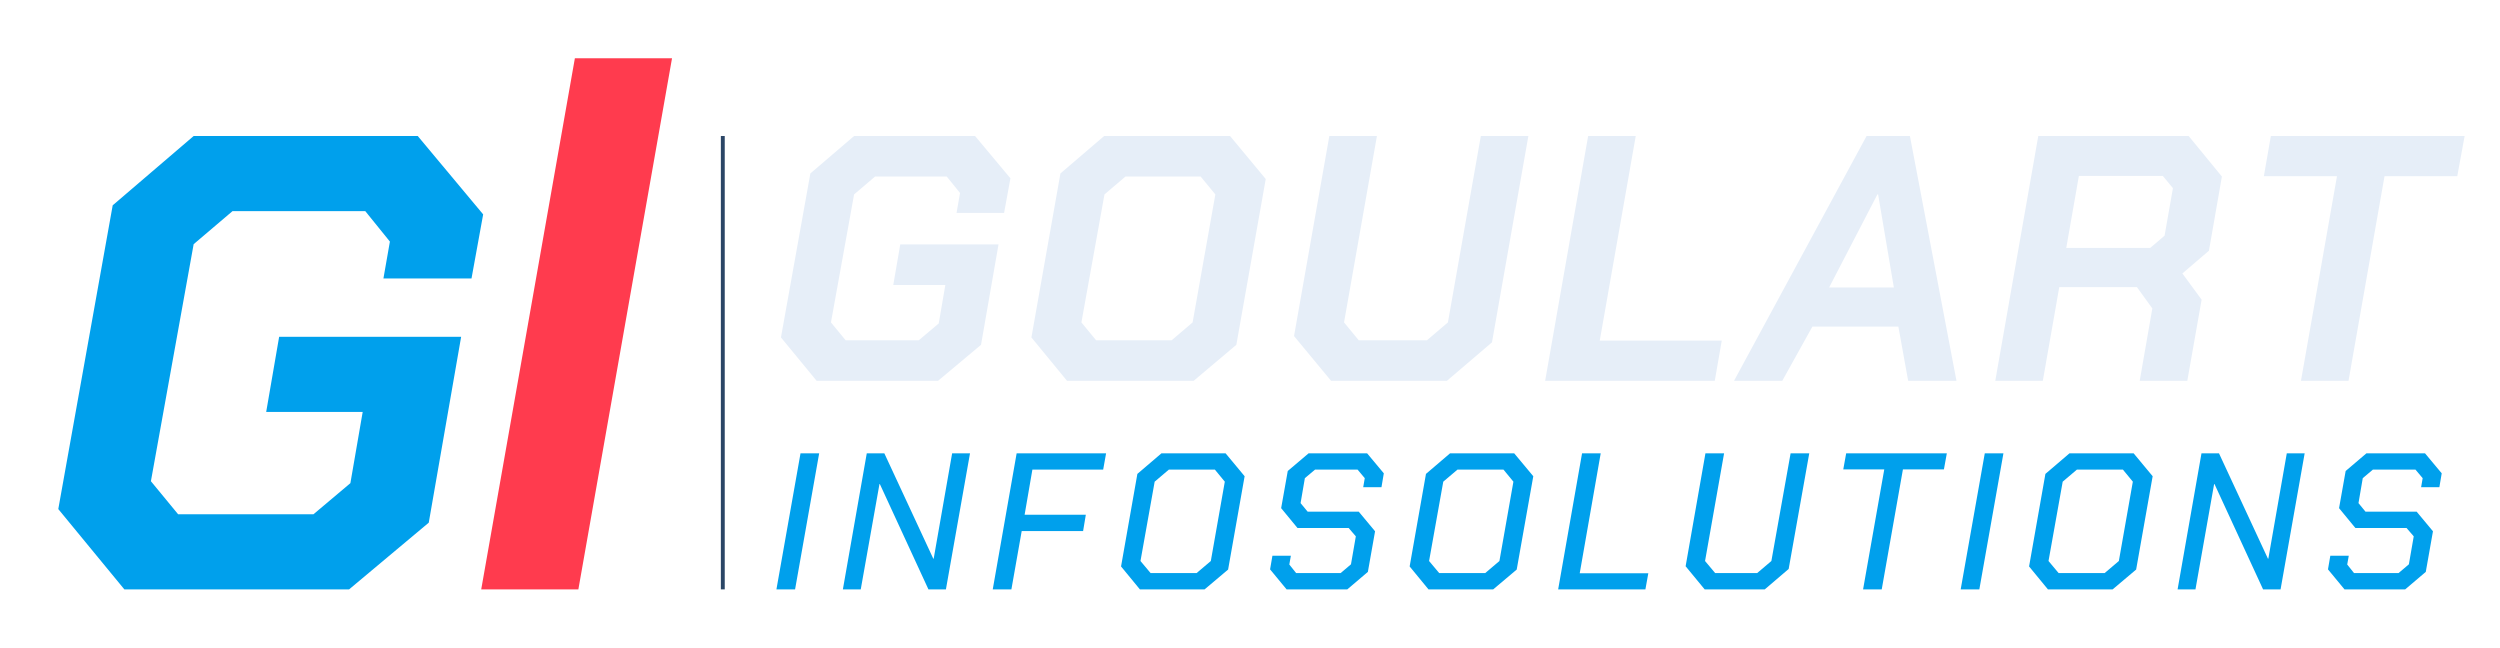
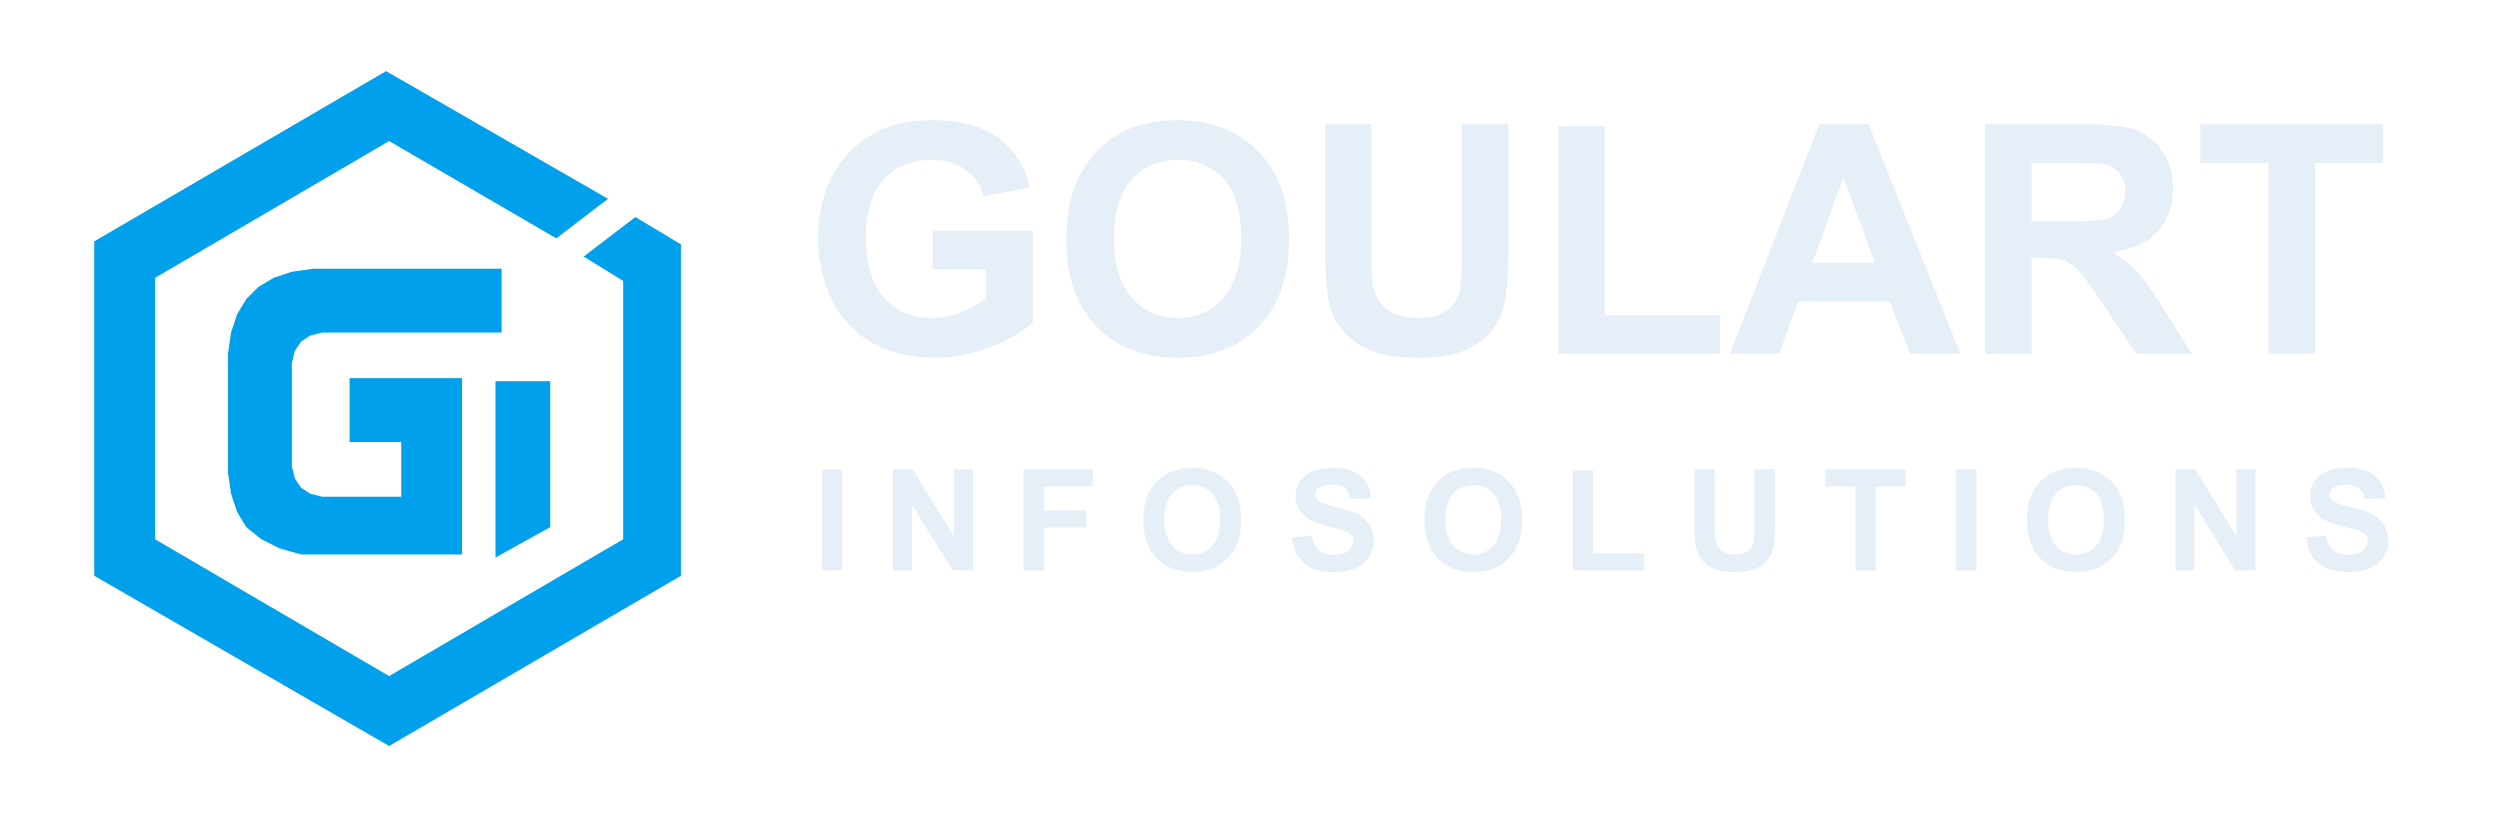
- <svg xmlns="http://www.w3.org/2000/svg" viewBox="0 0 3860 1000" role="img" aria-labelledby="t">
-   <g transform="matrix(1 0 0 -1 57 910)">
-     <path d="M33 124 117 593 242 700H588L689 579L671 480H535L545 537L507 584H302L242 533L176 167L218 116H427L484 164L503 274H354L374 390H655L605 103L482 0H135Z" fill="#00A0EC" />
-     <path d="M686.0 0L836.0 0L980.6 820L830.6 820Z" fill="#FF3B4E" />
-     <rect x="1056" y="0" width="6" height="700" fill="#2B4666" />
-     <g transform="translate(1131 322.0)">
-       <path d="M17.8 67 63.2 320.2 130.7 378H317.5L372.1 312.7L362.3 259.2H288.9L294.3 290L273.8 315.4H163.1L130.7 287.8L95 90.2L117.7 62.6H230.6L261.4 88.6L271.6 148H191.2L202 210.6H353.7L326.7 55.6L260.3 0H72.9Z M404.5 67 449.3 320.2 516.8 378H711.2L766.3 311.6L720.9 55.6L655 0H459.5ZM621 62.6 653.4 90.2 688.5 287.8 665.8 315.4H549.7L517.3 287.8L481.7 90.2L504.4 62.6Z M810 69.1 864.5 378H938L887.2 90.2L909.9 62.6H1015.2L1047.6 90.2L1098.4 378H1171.8L1115.6 59.4L1046 0H867.2Z M1264.1 378H1337.6L1282 62.1H1470.4L1459.6 0H1197.7Z M1694 378H1760.9L1832.8 0H1758.2L1743.1 83.7H1610.3L1563.8 0H1489.3ZM1736.1 144.2 1711.8 287.8H1710.7L1636.2 144.2Z M2222.6 200.9 2181.6 165.8 2211.3 125.3 2189.2 0H2115.7L2135.2 111.8L2111.4 144.7H1991.5L1966.1 0H1892.7L1959.1 378H2191.3L2242.6 315.4ZM2002.3 205.2H2131.9L2154.1 224.1L2167 297.5L2151.4 316.4H2021.8Z M2420.3 315.9H2307.4L2318.2 378H2617.4L2606 315.9H2493.7L2438.1 0H2364.7Z" fill="#E6EEF8" />
-     </g>
-     <g transform="translate(1131 0)">
-       <path d="M48 210.1H76.8L39.6 0H10.8Z M150.3 210.1H177.4L253 47.4H253.6L282.1 210.1H309.7L272.5 0H245.5L170.5 162.6H169.9L141 0H113.4Z M381.7 210.1H519.8L515.3 184.9H406L394 115.2H488.5L484.3 90H389.5L373.6 0H344.8Z M542.9 35.4 568.1 178.3 605.3 210.1H704.3L733.7 174.7L708.2 30.6L671.9 0H572ZM659.6 25.2 681.5 43.8 703.1 166.3 687.8 184.9H616.7L594.8 166.3L572.9 43.8L588.5 25.2Z M773 30.9 776.6 51.9H805.1L802.7 38.4L813.2 25.2H882L897.9 38.7L905.4 81.9L894.3 94.8H815.3L790.1 125.4L800.3 182.8L832.5 210.1H922.8L948.6 179.2L945 157.8H916.8L919.2 171.7L908.1 184.9H842.4L826.7 171.7L820.1 133.2L831 120H909.9L935.1 89.7L924 27L892.2 0H798.5Z M988.5 35.4 1013.7 178.3 1050.9 210.1H1149.9L1179.4 174.7L1153.8 30.6L1117.5 0H1017.6ZM1105.2 25.2 1127.1 43.8 1148.7 166.3 1133.4 184.9H1062.3L1040.4 166.3L1018.5 43.8L1034.1 25.2Z M1254.7 210.1H1283.5L1251.1 24.9H1357L1352.5 0H1217.8Z M1414.6 35.7 1445.2 210.1H1474L1444.6 43.8L1460.2 25.2H1525.1L1547 43.8L1576.7 210.1H1605.5L1573.7 31.5L1536.8 0H1444Z M1721.3 185.2H1658L1662.5 210.1H1817.9L1813.4 185.2H1750.1L1717.4 0H1688.6Z M1876.5 210.1H1905.3L1868.1 0H1839.3Z M1944.9 35.4 1970.1 178.3 2007.3 210.1H2106.3L2135.7 174.7L2110.2 30.6L2073.9 0H1974ZM2061.6 25.2 2083.5 43.8 2105.1 166.3 2089.8 184.9H2018.7L1996.8 166.3L1974.9 43.8L1990.5 25.2Z M2211.1 210.1H2238.1L2313.7 47.4H2314.3L2342.8 210.1H2370.4L2333.2 0H2306.2L2231.2 162.6H2230.6L2201.8 0H2174.2Z M2406.4 30.9 2410 51.9H2438.5L2436.1 38.4L2446.6 25.2H2515.4L2531.3 38.7L2538.8 81.9L2527.7 94.8H2448.7L2423.5 125.4L2433.7 182.8L2465.8 210.1H2556.2L2582 179.2L2578.4 157.8H2550.2L2552.6 171.7L2541.5 184.9H2475.7L2460.1 171.7L2453.5 133.2L2464.3 120H2543.3L2568.5 89.7L2557.4 27L2525.6 0H2431.9Z" fill="#00A0EC" />
-     </g>
+ <svg xmlns="http://www.w3.org/2000/svg" viewBox="0 0 514 168">
+   <g transform="translate(0 4) scale(.625)" fill="#00A0EC">
+     <polygon points="127,17 200,59 183,72 128,40 51,85 51,171 128,216 205,171 205,86 192,78 209,65 224,74 224,183 128,239 31,183 31,73" />
+     <polygon points="165,82 103,82 96,83 90,85 85,88 81,92 78,97 76,103 75,110 75,149 76,156 78,162 81,167 86,171 92,174 99,176 152,176 152,118 115,118 115,139 132,139 132,157 106,157 102,156 99,154 97,151 96,147 96,113 97,109 99,106 102,104 106,103 165,103" />
+     <polygon points="163,119 181,119 181,167 163,177" />
  </g>
+   <path fill-rule="evenodd" fill="#E6EEF8" d="M191.78,55.38L191.78,47.42L212.36,47.42L212.36,66.24L210.7,67.66L208.68,68.98L206.34,70.2L203.66,71.36L200.82,72.32L197.94,73L195.06,73.42L192.14,73.56L188.56,73.36L185.2,72.78L182.1,71.82L179.22,70.46L176.64,68.74L174.4,66.68L172.5,64.28L170.94,61.56L169.72,58.6L168.86,55.52L168.34,52.3L168.16,48.98L168.36,45.4L168.94,42L169.9,38.82L171.26,35.86L172.98,33.16L175.08,30.8L177.52,28.76L180.32,27.06L182.72,26.04L185.42,25.3L188.38,24.84L191.62,24.7L193.76,24.76L195.78,24.94L197.68,25.22L199.46,25.62L201.12,26.14L202.66,26.78L204.08,27.54L205.38,28.4L207.64,30.42L209.44,32.8L210.82,35.52L211.74,38.6L202.26,40.36L201.66,38.72L200.82,37.26L199.78,35.98L198.5,34.88L197.04,34L195.42,33.36L193.6,32.98L191.62,32.86L190.1,32.92L188.66,33.1L187.3,33.42L186.02,33.86L184.8,34.4L183.68,35.08L182.64,35.9L181.68,36.82L180.06,39.04L178.92,41.74L178.22,44.92L178,48.58L178.06,50.62L178.24,52.52L178.52,54.3L178.94,55.94L179.46,57.46L180.1,58.84L180.86,60.08L181.74,61.2L182.7,62.18L183.74,63.04L184.86,63.76L186.06,64.36L187.32,64.8L188.66,65.14L190.06,65.34L191.54,65.4L193.04,65.32L194.54,65.12L196.04,64.76L197.54,64.24L200.34,62.94L202.72,61.38L202.72,55.38ZM219.22,49.42L219.36,45.96L219.76,42.8L220.44,39.9L221.38,37.3L222.26,35.54L223.28,33.88L224.46,32.32L225.78,30.84L227.2,29.5L228.7,28.34L230.26,27.36L231.88,26.58L234.18,25.76L236.64,25.18L239.26,24.82L242.06,24.7L244.6,24.8L247.02,25.1L249.3,25.62L251.46,26.32L253.48,27.24L255.38,28.34L257.14,29.66L258.78,31.18L260.24,32.88L261.52,34.74L262.6,36.74L263.48,38.92L264.16,41.26L264.64,43.74L264.94,46.4L265.04,49.2L264.94,51.98L264.66,54.6L264.16,57.08L263.48,59.4L262.6,61.56L261.54,63.56L260.28,65.4L258.82,67.1L257.2,68.62L255.46,69.92L253.58,71.04L251.56,71.94L249.42,72.64L247.14,73.16L244.74,73.46L242.2,73.56L239.62,73.46L237.2,73.16L234.9,72.66L232.74,71.96L230.7,71.06L228.82,69.94L227.06,68.64L225.44,67.14L223.98,65.46L222.72,63.62L221.64,61.62L220.78,59.48L220.1,57.2L219.6,54.76L219.32,52.16L219.22,49.42ZM229.04,49.1L229.1,51.04L229.28,52.88L229.56,54.58L229.96,56.16L230.48,57.62L231.12,58.94L231.88,60.16L232.74,61.26L233.7,62.24L234.72,63.08L235.8,63.78L236.96,64.36L238.16,64.82L239.44,65.14L240.76,65.34L242.16,65.4L243.56,65.34L244.88,65.14L246.14,64.82L247.36,64.38L248.48,63.8L249.56,63.1L250.58,62.26L251.52,61.3L252.38,60.2L253.12,58.98L253.76,57.64L254.26,56.16L254.66,54.56L254.96,52.84L255.12,50.98L255.18,48.98L255.12,47.02L254.96,45.18L254.68,43.46L254.3,41.88L253.8,40.44L253.18,39.12L252.46,37.92L251.62,36.86L250.7,35.92L249.7,35.12L248.62,34.42L247.48,33.86L246.26,33.42L244.96,33.12L243.6,32.92L242.16,32.86L240.72,32.92L239.36,33.12L238.06,33.42L236.84,33.86L235.68,34.44L234.6,35.12L233.6,35.96L232.66,36.9L231.8,37.98L231.08,39.18L230.46,40.52L229.94,41.98L229.54,43.56L229.26,45.28L229.1,47.12L229.04,49.1ZM272.42,25.52L281.96,25.52L281.96,51.1L281.96,52.56L281.98,53.88L282.02,55.06L282.06,56.12L282.1,57.04L282.16,57.84L282.24,58.48L282.32,59L282.72,60.38L283.36,61.62L284.2,62.7L285.24,63.66L286.48,64.42L287.96,64.96L289.64,65.3L291.54,65.4L293.44,65.3L295.1,65L296.5,64.48L297.66,63.76L298.58,62.88L299.3,61.9L299.82,60.84L300.14,59.68L300.32,58.26L300.46,56.46L300.54,54.24L300.56,51.64L300.56,25.52L310.1,25.52L310.1,50.32L310.08,52.38L310.06,54.26L310,56L309.9,57.58L309.8,59L309.66,60.28L309.5,61.38L309.32,62.34L308.86,64.04L308.22,65.58L307.42,67L306.46,68.28L305.34,69.42L304.04,70.44L302.56,71.34L300.9,72.12L299.02,72.76L296.9,73.2L294.5,73.48L291.82,73.56L288.64,73.46L285.86,73.18L283.5,72.68L281.56,72L279.9,71.16L278.42,70.2L277.14,69.12L276.02,67.94L275.1,66.68L274.34,65.38L273.76,64.06L273.36,62.7L273.14,61.62L272.96,60.44L272.8,59.12L272.66,57.68L272.56,56.12L272.48,54.44L272.44,52.64L272.42,50.72ZM320.4,72.76L320.4,25.9L329.94,25.9L329.94,64.8L353.66,64.8L353.66,72.76ZM403.06,72.76L392.7,72.76L388.56,62.02L369.68,62.02L365.78,72.76L355.66,72.76L374.06,25.52L384.16,25.52ZM385.5,54.06L379,36.54L372.62,54.06ZM408.16,72.76L408.16,25.52L428.24,25.52L430.06,25.54L431.76,25.6L433.34,25.7L434.78,25.84L436.08,26.02L437.26,26.22L438.32,26.48L439.24,26.78L440.86,27.54L442.32,28.56L443.62,29.82L444.74,31.32L445.64,33L446.28,34.8L446.68,36.72L446.8,38.76L446.6,41.3L446.02,43.62L445.04,45.7L443.68,47.54L441.92,49.1L439.78,50.36L437.24,51.28L434.32,51.9L435.8,52.82L437.16,53.8L438.36,54.82L439.44,55.88L440.54,57.16L441.8,58.88L443.24,61L444.86,63.54L450.64,72.76L439.22,72.76L432.32,62.48L431.44,61.16L430.64,59.98L429.9,58.92L429.24,57.98L428.64,57.18L428.12,56.5L427.68,55.96L427.3,55.54L425.9,54.32L424.44,53.56L423.56,53.34L422.48,53.18L421.16,53.08L419.64,53.04L417.7,53.04L417.7,72.76ZM417.7,45.5L424.76,45.5L426.4,45.5L427.86,45.46L429.18,45.42L430.34,45.36L431.32,45.28L432.14,45.18L432.82,45.06L433.32,44.92L434.84,44.12L436,42.92L436.72,41.32L436.96,39.38L436.88,38.24L436.64,37.22L436.26,36.32L435.7,35.52L435,34.86L434.16,34.32L433.2,33.92L432.1,33.66L431.74,33.62L431.22,33.6L430.58,33.56L429.78,33.54L428.84,33.52L427.74,33.52L426.52,33.5L425.14,33.5L417.7,33.5ZM466.42,72.76L466.42,33.5L452.4,33.5L452.4,25.52L489.94,25.52L489.94,33.5L475.96,33.5L475.96,72.76ZM169,117.26L169,96.5L173.2,96.5L173.2,117.26ZM183.58,117.26L183.58,96.5L187.66,96.5L196.16,110.36L196.16,96.5L200.06,96.5L200.06,117.26L195.84,117.26L187.48,103.72L187.48,117.26ZM210.44,117.26L210.44,96.5L224.68,96.5L224.68,100.02L214.64,100.02L214.64,104.92L223.3,104.92L223.3,108.44L214.64,108.44L214.64,117.26ZM235.06,107.02L235.12,105.5L235.3,104.1L235.6,102.82L236,101.68L236.84,100.18L237.94,98.84L239.22,97.74L240.62,96.98L242.72,96.36L245.1,96.14L247.28,96.32L249.22,96.86L250.94,97.76L252.44,99L253.64,100.56L254.52,102.4L255.02,104.52L255.2,106.92L255.02,109.3L254.52,111.4L253.66,113.22L252.46,114.78L250.98,116.02L249.26,116.9L247.32,117.44L245.16,117.62L242.96,117.44L241,116.92L239.28,116.04L237.78,114.8L236.58,113.24L235.74,111.44L235.22,109.36L235.06,107.02ZM239.38,106.86L239.48,108.52L239.78,109.96L240.3,111.2L241,112.22L241.86,113.02L242.84,113.58L243.94,113.92L245.14,114.04L246.34,113.92L247.42,113.58L248.4,113.02L249.26,112.22L249.96,111.2L250.46,109.98L250.76,108.5L250.86,106.82L250.76,105.14L250.48,103.7L249.98,102.48L249.3,101.48L248.46,100.72L247.48,100.18L246.36,99.84L245.14,99.74L243.9,99.84L242.8,100.18L241.82,100.72L240.96,101.5L240.26,102.5L239.78,103.74L239.48,105.18L239.38,106.86ZM265.58,110.5L269.66,110.12L269.88,111.08L270.22,111.9L270.64,112.58L271.14,113.12L272.48,113.86L273.28,114.04L274.18,114.1L275.14,114.04L275.96,113.88L276.66,113.62L277.24,113.24L277.68,112.78L278,112.3L278.2,111.8L278.26,111.24L278.16,110.56L277.84,109.98L277.24,109.5L276.32,109.08L275.84,108.92L275.12,108.72L274.16,108.48L272.96,108.18L271.4,107.74L270.1,107.24L269.04,106.7L268.24,106.12L267.4,105.22L266.8,104.22L266.44,103.12L266.32,101.94L266.54,100.4L267.22,98.98L268.32,97.76L269.82,96.88L271.68,96.34L273.9,96.14L275.74,96.24L277.32,96.58L278.68,97.12L279.78,97.86L280.66,98.78L281.3,99.86L281.7,101.08L281.86,102.44L277.66,102.62L277.24,101.24L276.52,100.32L275.4,99.8L273.86,99.62L272.22,99.8L271,100.36L270.5,100.94L270.34,101.66L270.5,102.34L270.96,102.92L271.5,103.26L272.32,103.6L273.42,103.94L274.8,104.3L276.24,104.66L277.46,105.04L278.5,105.42L279.34,105.8L280.64,106.72L281.62,107.9L282.26,109.4L282.46,111.22L282.4,112.1L282.2,112.94L281.9,113.76L281.46,114.56L280.26,115.92L278.66,116.88L276.62,117.44L274.14,117.64L272.28,117.52L270.66,117.18L269.26,116.62L268.1,115.82L267.16,114.8L266.42,113.58L265.9,112.14L265.58,110.5ZM292.84,107.02L292.9,105.5L293.08,104.1L293.38,102.82L293.78,101.68L294.62,100.18L295.72,98.84L297,97.74L298.4,96.98L300.5,96.36L302.88,96.14L305.06,96.32L307,96.86L308.72,97.76L310.22,99L311.42,100.56L312.3,102.4L312.8,104.52L312.98,106.92L312.8,109.3L312.3,111.4L311.44,113.22L310.24,114.78L308.76,116.02L307.04,116.9L305.1,117.44L302.94,117.62L300.74,117.44L298.78,116.92L297.06,116.04L295.58,114.8L294.38,113.24L293.52,111.44L293.02,109.36L292.84,107.02ZM297.16,106.86L297.26,108.52L297.56,109.96L298.08,111.2L298.78,112.22L299.66,113.02L300.64,113.58L301.72,113.92L302.92,114.04L304.12,113.92L305.2,113.58L306.18,113.02L307.04,112.22L307.74,111.2L308.24,109.98L308.54,108.5L308.64,106.82L308.54,105.14L308.26,103.7L307.76,102.48L307.08,101.48L306.24,100.72L305.26,100.18L304.14,99.84L302.92,99.74L301.7,99.84L300.58,100.18L299.6,100.72L298.74,101.5L298.04,102.5L297.56,103.74L297.26,105.18L297.16,106.86ZM323.36,117.26L323.36,96.68L327.56,96.68L327.56,113.76L337.98,113.76L337.98,117.26ZM348.36,96.5L352.56,96.5L352.56,107.74L352.56,108.96L352.6,109.96L352.64,110.7L352.7,111.22L353.16,112.36L353.98,113.26L355.18,113.84L356.76,114.04L358.32,113.86L359.44,113.3L360.18,112.5L360.54,111.52L360.62,110.9L360.68,110.1L360.7,109.12L360.72,107.98L360.72,96.5L364.92,96.5L364.92,107.4L364.9,109.14L364.84,110.6L364.72,111.78L364.58,112.68L364.08,114.12L363.32,115.3L362.26,116.24L360.88,116.98L359.12,117.46L356.88,117.62L355.48,117.58L354.28,117.44L353.24,117.22L352.38,116.92L351,116.14L349.94,115.14L349.22,114.02L348.78,112.84L348.6,111.84L348.46,110.64L348.38,109.22L348.36,107.58ZM381.46,117.26L381.46,100.02L375.3,100.02L375.3,96.5L391.8,96.5L391.8,100.02L385.64,100.02L385.64,117.26ZM402.18,117.26L402.18,96.5L406.38,96.5L406.38,117.26ZM416.76,107.02L416.82,105.5L417,104.1L417.3,102.82L417.7,101.68L418.54,100.18L419.64,98.84L420.92,97.74L422.32,96.98L424.42,96.36L426.8,96.14L428.98,96.32L430.92,96.86L432.64,97.76L434.14,99L435.34,100.56L436.22,102.4L436.72,104.52L436.9,106.92L436.72,109.3L436.22,111.4L435.36,113.22L434.16,114.78L432.68,116.02L430.96,116.9L429.02,117.44L426.86,117.62L424.66,117.44L422.7,116.92L420.98,116.04L419.48,114.8L418.28,113.24L417.44,111.44L416.92,109.36L416.76,107.02ZM421.08,106.86L421.18,108.52L421.48,109.96L422,111.2L422.7,112.22L423.56,113.02L424.54,113.58L425.64,113.92L426.84,114.04L428.04,113.92L429.12,113.58L430.1,113.02L430.96,112.22L431.66,111.2L432.16,109.98L432.46,108.5L432.56,106.82L432.46,105.14L432.18,103.7L431.68,102.48L431,101.48L430.16,100.72L429.18,100.18L428.06,99.84L426.84,99.74L425.62,99.84L424.5,100.18L423.52,100.72L422.66,101.5L421.96,102.5L421.48,103.74L421.18,105.18L421.08,106.86ZM447.28,117.26L447.28,96.5L451.36,96.5L459.86,110.36L459.86,96.5L463.74,96.5L463.74,117.26L459.54,117.26L451.18,103.72L451.18,117.26ZM474.14,110.5L478.2,110.12L478.44,111.08L478.78,111.9L479.2,112.58L479.7,113.12L481.02,113.86L481.84,114.04L482.74,114.1L484.52,113.88L485.8,113.24L486.24,112.78L486.56,112.3L486.76,111.8L486.82,111.24L486.72,110.56L486.38,109.98L485.8,109.5L484.88,109.08L484.38,108.92L483.66,108.72L482.7,108.48L481.52,108.18L479.96,107.74L478.66,107.24L477.6,106.7L476.8,106.12L475.96,105.22L475.36,104.22L475,103.12L474.88,101.94L475.1,100.4L475.78,98.98L476.88,97.76L478.38,96.88L480.24,96.34L482.46,96.14L484.3,96.24L485.88,96.58L487.24,97.12L488.34,97.86L489.22,98.78L489.84,99.86L490.24,101.08L490.42,102.44L486.22,102.62L485.8,101.24L485.06,100.32L483.96,99.8L482.42,99.62L480.78,99.8L479.56,100.36L479.06,100.94L478.88,101.66L479.04,102.34L479.52,102.92L480.06,103.26L480.88,103.6L481.98,103.94L483.36,104.3L484.78,104.66L486.02,105.04L487.04,105.42L487.88,105.8L489.18,106.72L490.18,107.9L490.8,109.4L491,111.22L490.94,112.1L490.76,112.94L490.46,113.76L490.02,114.56L488.82,115.92L487.22,116.88L485.18,117.44L482.7,117.64L480.84,117.52L479.22,117.18L477.82,116.62L476.66,115.82L475.7,114.8L474.96,113.58L474.44,112.14L474.14,110.5Z" />
</svg>
